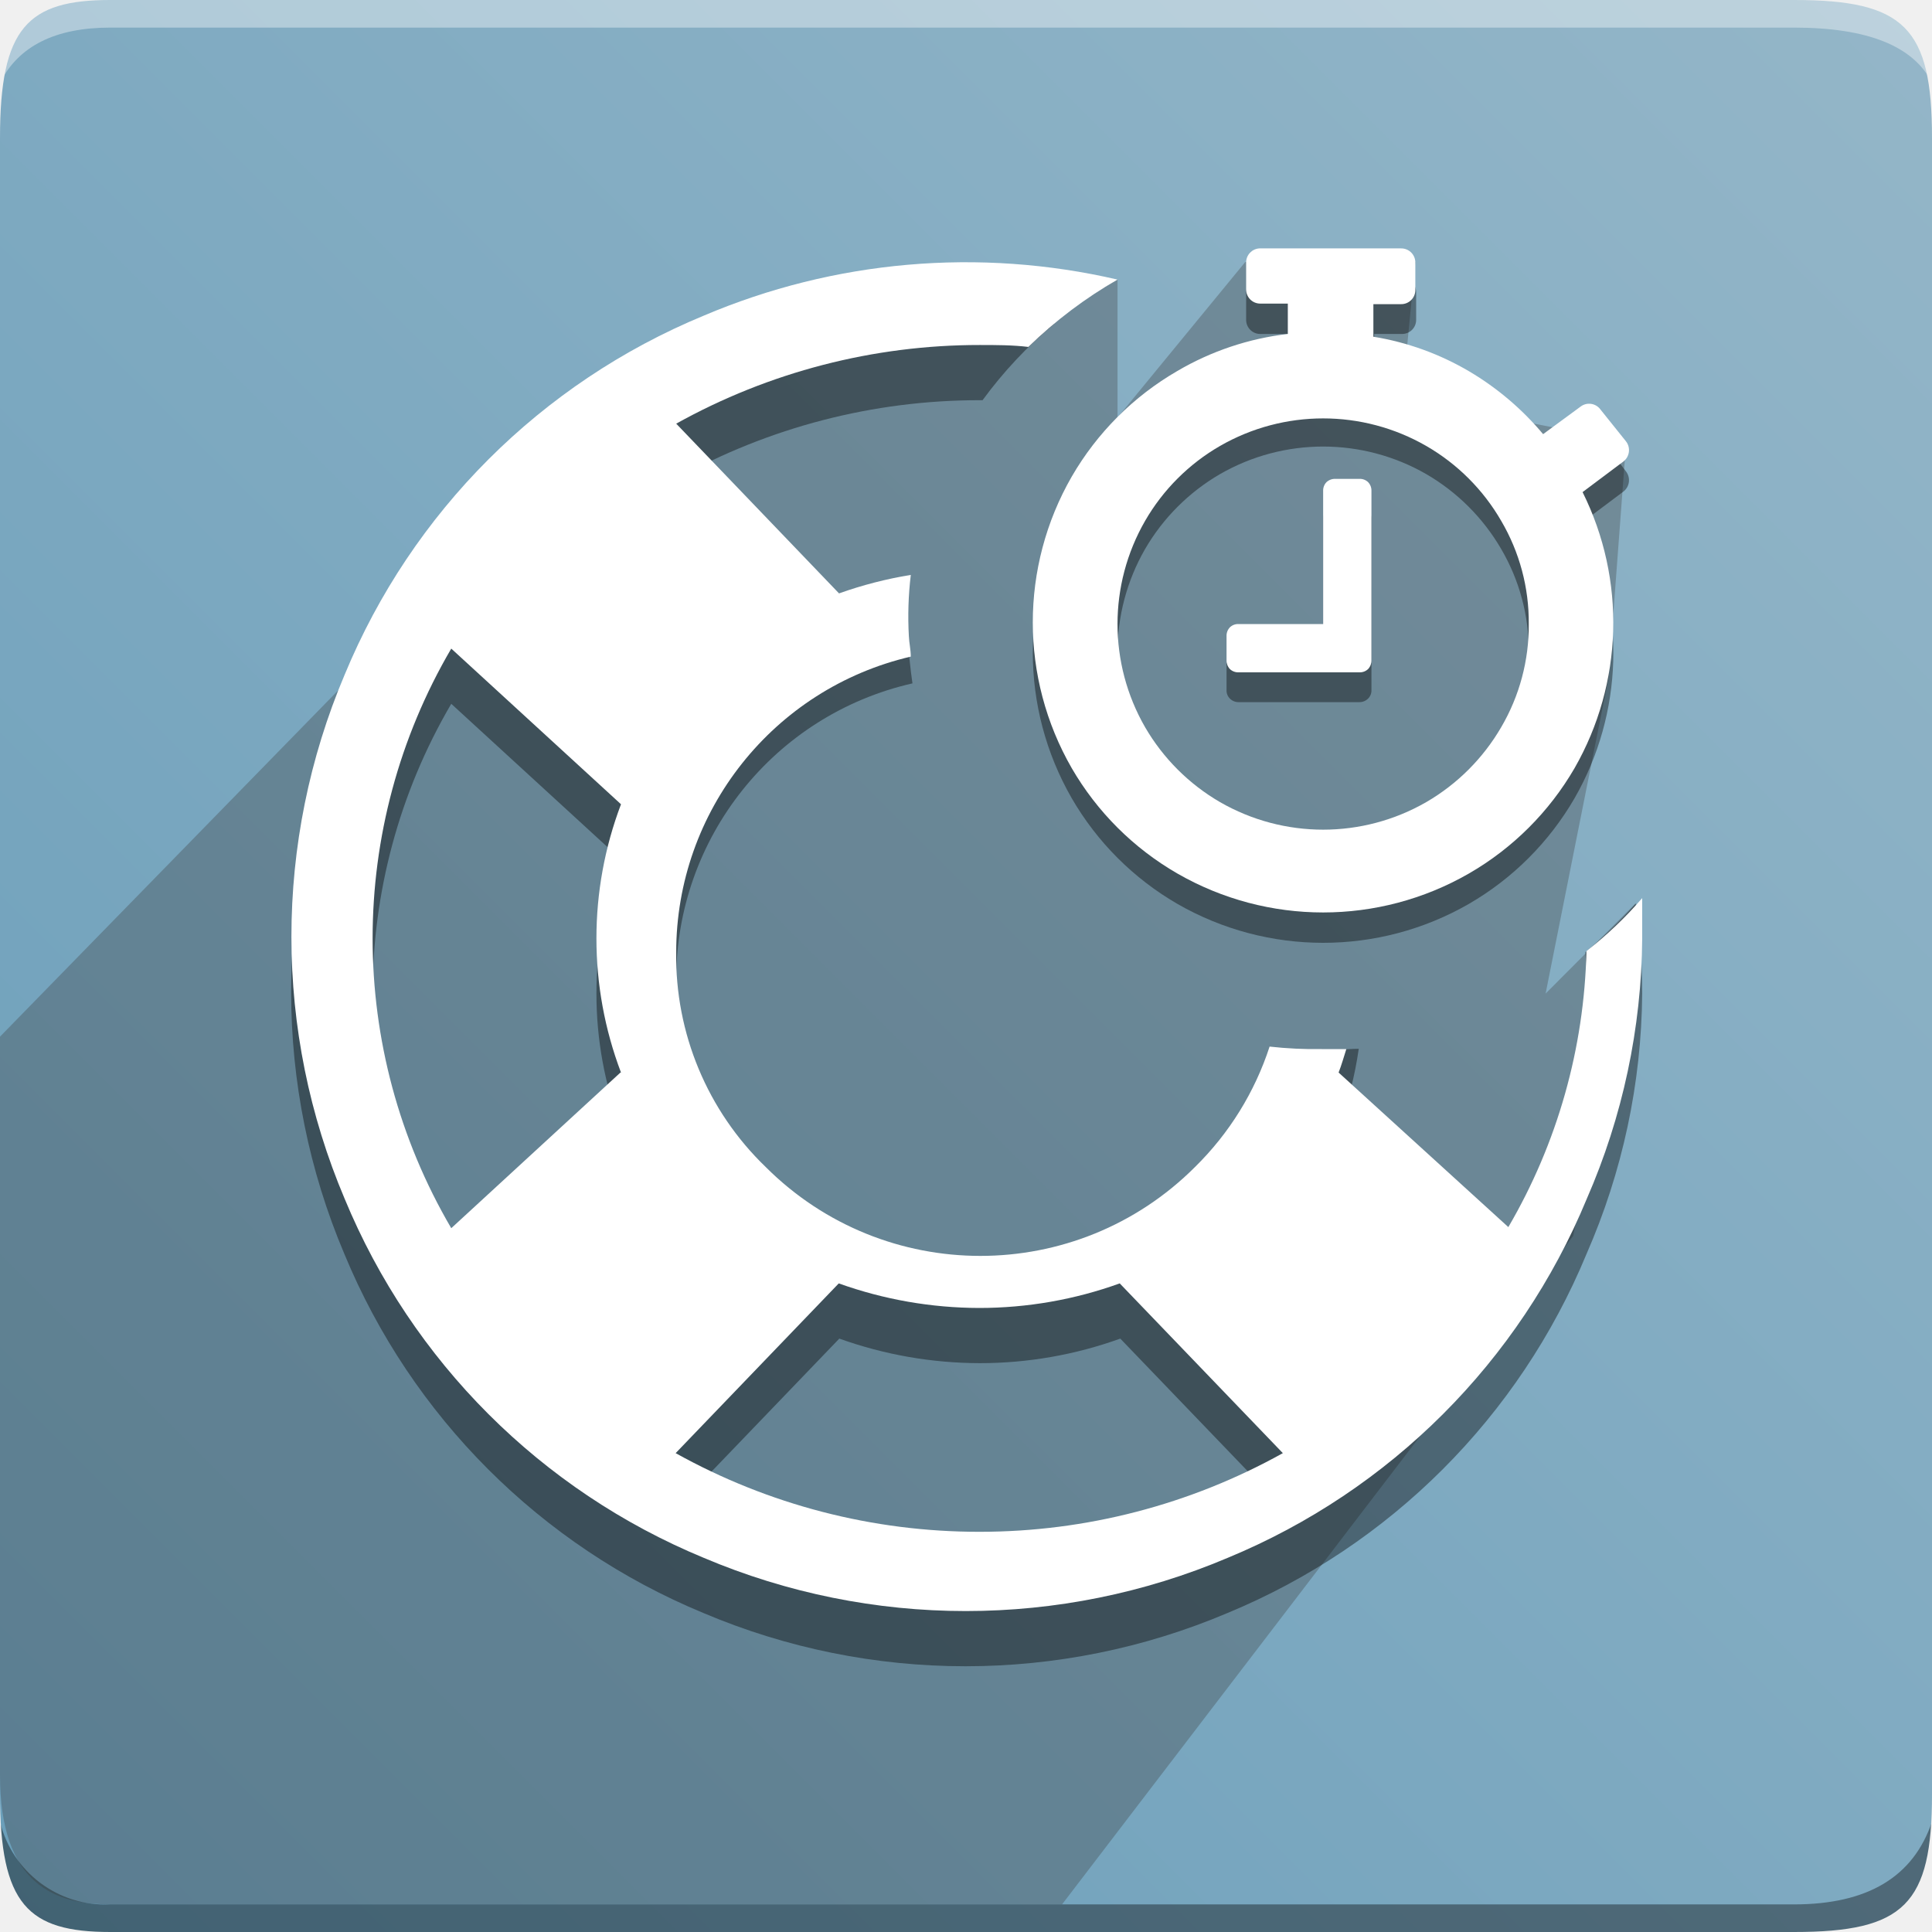
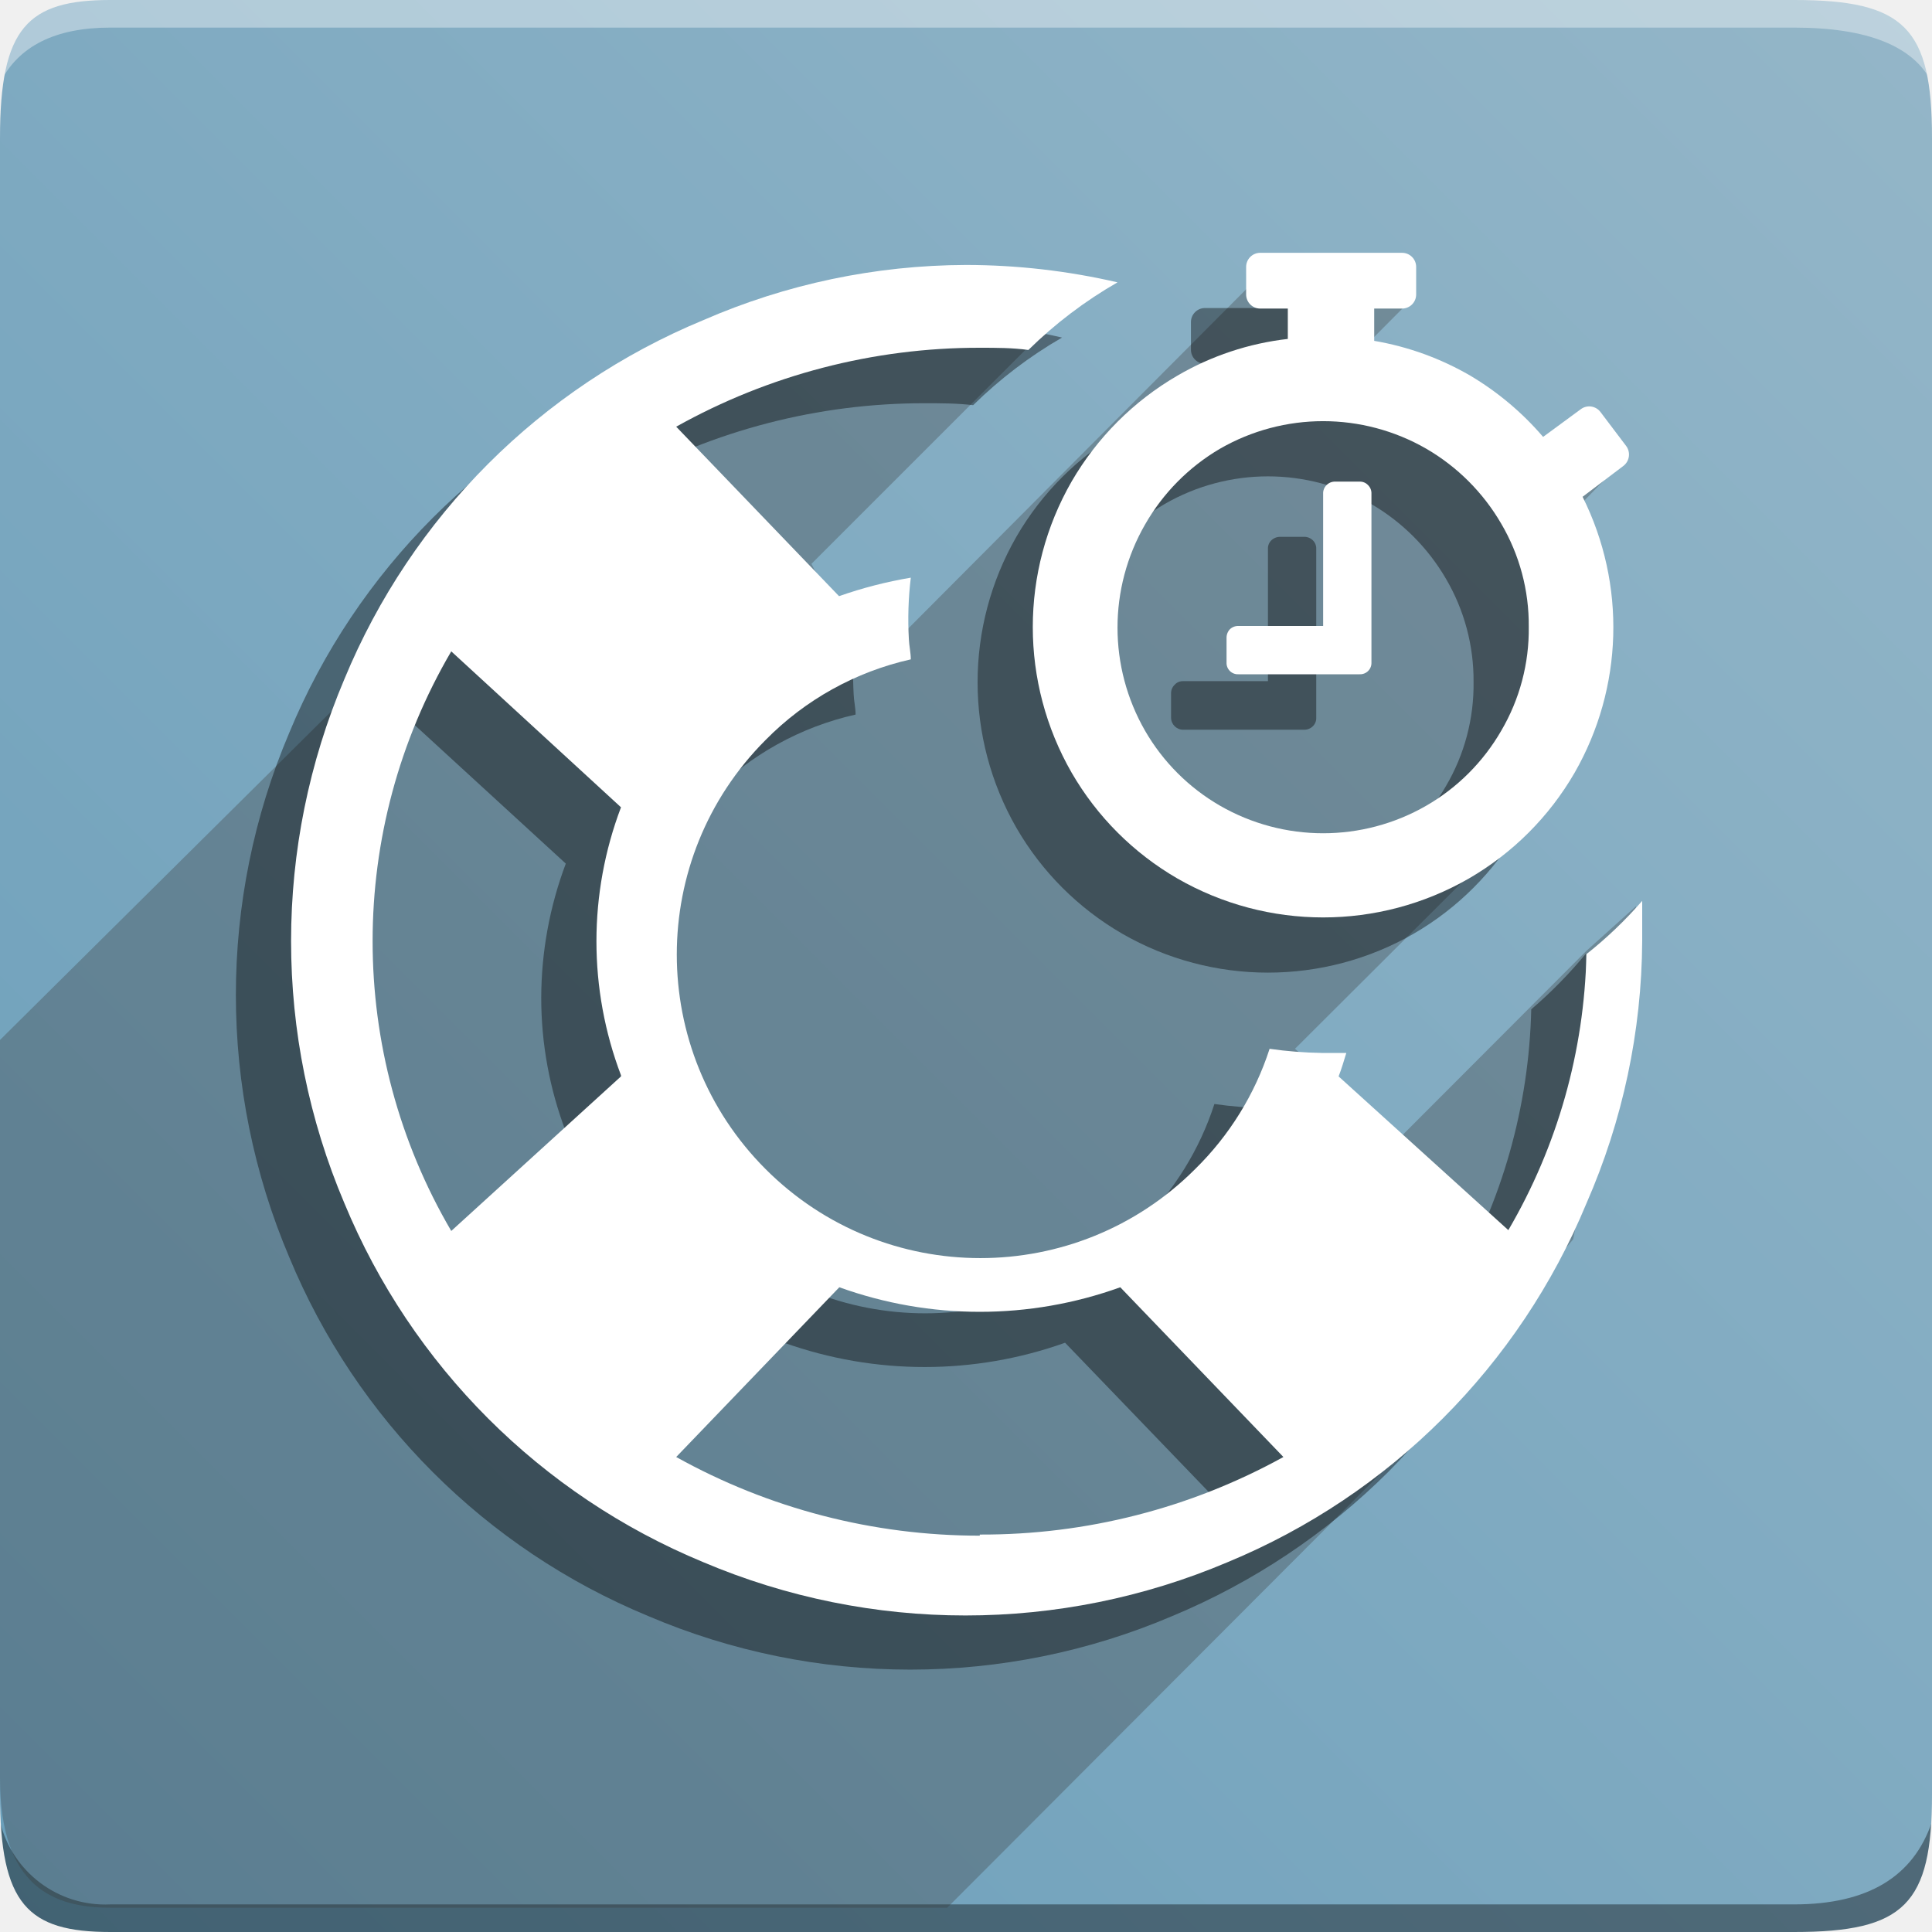
<svg xmlns="http://www.w3.org/2000/svg" id="Layer_1" data-name="Layer 1" viewBox="0 0 70 70">
  <defs>
    <mask id="mask" x="0" y="0" width="70" height="70" maskUnits="userSpaceOnUse">
      <g id="icon-b">
        <path id="icon-a" d="M4,0H65c4,0,5,1,5,5V65c0,4-1,5-5,5H4c-3,0-4-1-4-5V5C0,1,1,0,4,0Z" fill="#fff" fill-rule="evenodd" />
      </g>
    </mask>
    <linearGradient id="linear-gradient" x1="-1704.64" y1="568.8" x2="-1705.64" y2="567.8" gradientTransform="matrix(70, 0, 0, -70, 119394.99, 39816)" gradientUnits="userSpaceOnUse">
      <stop offset="0" stop-color="#94b6c8" />
      <stop offset="1" stop-color="#6a9eba" />
    </linearGradient>
  </defs>
  <g mask="url(#mask)">
    <g>
      <path d="M0,0H70V70H0Z" fill-rule="evenodd" fill="url(#linear-gradient)" />
      <path d="M4,1H65c2.67,0,4.33.67,5,2V0H0V3C.67,1.67,2,1,4,1Z" fill="#fff" fill-opacity="0.38" fill-rule="evenodd" />
      <path d="M4,69H65c2.67,0,4.33-1,5-3v4H0V66A3.92,3.92,0,0,0,4,69Z" fill-opacity="0.38" fill-rule="evenodd" />
-       <path d="M4,69c-2,0-4-.7-4-4.69V37.56L23.7,13.29l16.79-3.16v5l4.63-5.64h6.16l-.48,4.93L58.92,16l-.64,8.56L56,36l3.26-3.27L57,44.78,38.48,69Z" fill="#393939" fill-rule="evenodd" opacity="0.32" style="isolation: isolate" />
+       <path d="M4,69.12c-2,0-4-.7-4-4.69V37.68L13.5,24.29,26.78,11.5l10.48,1.07L29.4,20.43l.75,1.46,2.59,1.05L45.63,10l5.47.89-1.79,1.8a8.27,8.27,0,0,1,7.14,4.93c.1.19,2.29-.83,2.29-.83-.37.34-1.35,1.36-1.35,1.36L54.17,30.77,46.92,38l3.75,3.27,6.81-6.82,1.8-1.62L57,44.9l-7,8.51L34.32,69.12Z" fill="#393939" fill-rule="evenodd" opacity="0.32" style="isolation: isolate" />
      <g>
-         <path d="M57.44,34.5q.06.75.06,1.5a20.83,20.83,0,0,1-2.85,10.5L48.5,40.86A13.67,13.67,0,0,0,49.23,38c-.45,0-.89.07-1.34.07A15.25,15.25,0,0,1,46.23,38,11,11,0,0,1,35.5,46.5a11,11,0,0,1-11-11,11,11,0,0,1,8.56-10.74c-.08-.56-.14-1.13-.17-1.71a1.47,1.47,0,0,0,0-.21,15.38,15.38,0,0,0-2.48.66L24.5,17.35a22.58,22.58,0,0,1,11-2.85h.1a15.62,15.62,0,0,1,2.61-2.78A24.26,24.26,0,0,0,35,11.5a24,24,0,0,0-9.52,1.94,24,24,0,0,0-13,13,24.33,24.33,0,0,0,0,19,24,24,0,0,0,13,13,24.33,24.33,0,0,0,19,0,24,24,0,0,0,13-13A24,24,0,0,0,59.5,36a25.41,25.41,0,0,0-.22-3.27A17.1,17.1,0,0,1,57.44,34.5ZM22.5,40.86,16.35,46.5a20.77,20.77,0,0,1,0-21l6.15,5.64a13.71,13.71,0,0,0,0,9.72Zm13,16.64a22.58,22.58,0,0,1-11-2.85l5.91-6.15a15.16,15.16,0,0,0,5.09.89,15,15,0,0,0,5.09-.89l5.91,6.15A22.58,22.58,0,0,1,35.5,57.5Z" fill-rule="evenodd" opacity="0.4" style="isolation: isolate" />
-         <path d="M57.48,34.46a20.75,20.75,0,0,1-2.83,10L48.5,38.86c.11-.28.19-.57.28-.85-.3,0-.59,0-.89,0A14.94,14.94,0,0,1,46,37.92a10.8,10.8,0,0,1-2.7,4.36,11,11,0,0,1-15.56,0A10.59,10.59,0,0,1,24.5,34.5,11,11,0,0,1,33,23.79c0-.25-.06-.49-.07-.74A12.61,12.61,0,0,1,33,20.83a14.82,14.82,0,0,0-2.6.67L24.5,15.35a22.58,22.58,0,0,1,11-2.85c.59,0,1.18,0,1.76.07a16.13,16.13,0,0,1,3.23-2.44,24.29,24.29,0,0,0-15,1.31,24,24,0,0,0-13,13,24.33,24.33,0,0,0,0,19,24,24,0,0,0,13,13,24.33,24.33,0,0,0,19,0,24,24,0,0,0,13-13A24,24,0,0,0,59.5,34c0-.49,0-1,0-1.46A14.31,14.31,0,0,1,57.48,34.46Zm-35,4.4L16.35,44.5a20.77,20.77,0,0,1,0-21l6.15,5.64a13.71,13.71,0,0,0,0,9.72Zm13,16.64a22.58,22.58,0,0,1-11-2.85l5.91-6.15a15.16,15.16,0,0,0,5.09.89,15,15,0,0,0,5.09-.89l5.91,6.15A22.58,22.58,0,0,1,35.5,55.5Z" fill="#fff" fill-rule="evenodd" />
-       </g>
-       <g>
-         <path d="M49.69,18.81V25a.41.41,0,0,1-.12.31.44.44,0,0,1-.31.13H44.87a.44.44,0,0,1-.31-.13.41.41,0,0,1-.12-.31v-.88a.41.41,0,0,1,.12-.31.4.4,0,0,1,.31-.13h3.07V18.81a.41.41,0,0,1,.12-.31.46.46,0,0,1,.32-.13h.88a.44.44,0,0,1,.31.13A.41.41,0,0,1,49.69,18.81Zm5.7,4.82a7.28,7.28,0,0,0-1-3.74,7.49,7.49,0,0,0-2.71-2.71,7.49,7.49,0,0,0-7.48,0,7.49,7.49,0,0,0-2.71,2.71,7.49,7.49,0,0,0,0,7.48,7.41,7.41,0,0,0,2.71,2.71,7.49,7.49,0,0,0,7.48,0,7.41,7.41,0,0,0,2.71-2.71A7.25,7.25,0,0,0,55.39,23.63Zm.52-6.87,1.36-1a.51.51,0,0,1,.72.1l.93,1.23a.52.52,0,0,1-.1.72l-1.48,1.11a10.59,10.59,0,0,1-.29,10,10.5,10.5,0,0,1-3.83,3.83,10.59,10.59,0,0,1-10.56,0,10.5,10.5,0,0,1-3.83-3.83,10.59,10.59,0,0,1,0-10.56,10.47,10.47,0,0,1,3.83-3.82,10.09,10.09,0,0,1,4-1.34v-1.1h-1a.51.51,0,0,1-.51-.51v-1a.51.51,0,0,1,.51-.51h5.13a.51.51,0,0,1,.52.51v1a.51.51,0,0,1-.52.51h-1v1.17a10.57,10.57,0,0,1,6.17,3.5Z" fill-rule="evenodd" opacity="0.4" style="isolation: isolate" />
-         <path d="M49.69,17.79v6.13a.45.45,0,0,1-.12.32.43.43,0,0,1-.31.12H44.87a.43.43,0,0,1-.31-.12.45.45,0,0,1-.12-.32v-.87a.44.44,0,0,1,.12-.32.43.43,0,0,1,.31-.12h3.07V17.79a.44.44,0,0,1,.12-.32.45.45,0,0,1,.32-.12h.88a.43.43,0,0,1,.31.12A.44.44,0,0,1,49.69,17.79Zm5.7,4.82a7.25,7.25,0,0,0-1-3.74,7.41,7.41,0,0,0-2.71-2.71,7.49,7.49,0,0,0-7.48,0,7.41,7.41,0,0,0-2.71,2.71,7.49,7.49,0,0,0,0,7.48,7.49,7.49,0,0,0,2.71,2.71,7.49,7.49,0,0,0,7.48,0,7.49,7.49,0,0,0,2.71-2.71A7.28,7.28,0,0,0,55.39,22.61Zm.52-6.88,1.36-1a.51.51,0,0,1,.72.11L58.92,16a.52.52,0,0,1-.1.72l-1.48,1.11a10.61,10.61,0,0,1-.29,10,10.47,10.47,0,0,1-3.83,3.82,10.59,10.59,0,0,1-10.56,0,10.47,10.47,0,0,1-3.83-3.82,10.59,10.59,0,0,1,0-10.56,10.5,10.5,0,0,1,3.83-3.83,10.25,10.25,0,0,1,4-1.34v-1.1h-1a.51.51,0,0,1-.51-.51v-1A.51.51,0,0,1,45.63,9h5.13a.51.51,0,0,1,.52.51v1a.51.51,0,0,1-.52.51h-1v1.18a10,10,0,0,1,3.48,1.26A10.4,10.4,0,0,1,55.91,15.73Z" fill="#fff" fill-rule="evenodd" />
+         <g opacity="0.4">
+           <path d="M47.69,19.89V26a.41.41,0,0,1-.12.31.44.44,0,0,1-.32.13H42.87a.44.44,0,0,1-.44-.44v-.88a.42.42,0,0,1,.13-.31.39.39,0,0,1,.31-.13h3.07V19.89a.41.41,0,0,1,.12-.31.46.46,0,0,1,.32-.13h.87a.44.44,0,0,1,.32.13A.41.41,0,0,1,47.69,19.89Zm5.7,4.82a7.28,7.28,0,0,0-1-3.74,7.49,7.49,0,0,0-2.71-2.71,7.49,7.49,0,0,0-7.48,0A7.49,7.49,0,0,0,39.49,21a7.49,7.49,0,0,0,0,7.48,7.41,7.41,0,0,0,2.71,2.71,7.49,7.49,0,0,0,7.48,0,7.41,7.41,0,0,0,2.71-2.71A7.25,7.25,0,0,0,53.39,24.71Zm.52-6.87,1.36-1a.51.51,0,0,1,.72.1l.93,1.23a.52.52,0,0,1-.1.72L55.34,20a10.59,10.59,0,0,1-.29,10,10.5,10.5,0,0,1-3.83,3.83,10.59,10.59,0,0,1-10.56,0A10.5,10.5,0,0,1,36.83,30a10.59,10.59,0,0,1,0-10.56,10.47,10.47,0,0,1,3.83-3.82,10,10,0,0,1,4-1.34v-1.1h-1a.51.51,0,0,1-.51-.51v-1a.51.51,0,0,1,.51-.51h5.13a.51.51,0,0,1,.51.51v1a.51.51,0,0,1-.51.51h-1v1.17a10.57,10.57,0,0,1,6.17,3.5Z" fill-rule="evenodd" />
+           <path d="M55.48,36.57a20.78,20.78,0,0,1-2.83,10L46.5,41c.1-.28.19-.56.28-.85-.3,0-.59,0-.89,0A14.93,14.93,0,0,1,44,40a10.73,10.73,0,0,1-2.7,4.36,11,11,0,0,1-15.56,0,11,11,0,0,1,0-15.55A10.65,10.65,0,0,1,31,25.89c0-.24-.06-.48-.07-.73A12.67,12.67,0,0,1,31,22.93a14.86,14.86,0,0,0-2.6.68L22.5,17.46a22.58,22.58,0,0,1,11-2.85c.59,0,1.17,0,1.76.07a16,16,0,0,1,3.22-2.45A24.36,24.36,0,0,0,33,11.61a24,24,0,0,0-9.52,1.94,24,24,0,0,0-13,13,24.3,24.3,0,0,0,0,19,24,24,0,0,0,13,13,24.19,24.19,0,0,0,19,0,24.37,24.37,0,0,0,7.82-5.22,24.67,24.67,0,0,0,5.23-7.82,24,24,0,0,0,1.94-9.51c0-.49,0-1,0-1.46A16.26,16.26,0,0,1,55.48,36.57ZM20.5,41l-6.15,5.65a20.77,20.77,0,0,1,0-21l6.15,5.64a13.88,13.88,0,0,0-.89,4.86A13.62,13.62,0,0,0,20.5,41Zm13,16.65a22.59,22.59,0,0,1-11-2.86l5.91-6.14a15.16,15.16,0,0,0,10.18,0l5.91,6.14A22.51,22.51,0,0,1,33.5,57.61Z" fill-rule="evenodd" />
+         </g>
+         <g>
+           <path d="M49.69,17.89V24a.41.41,0,0,1-.43.43H44.87a.41.41,0,0,1-.43-.43v-.88a.45.45,0,0,1,.12-.32.43.43,0,0,1,.31-.12h3.07V17.89a.41.41,0,0,1,.12-.31.42.42,0,0,1,.32-.13h.88a.4.4,0,0,1,.31.13A.41.41,0,0,1,49.69,17.89Zm5.7,4.82a7.25,7.25,0,0,0-1-3.74,7.49,7.49,0,0,0-2.71-2.71,7.49,7.49,0,0,0-7.48,0A7.49,7.49,0,0,0,41.49,19a7.49,7.49,0,0,0,0,7.48,7.41,7.41,0,0,0,2.71,2.71,7.49,7.49,0,0,0,7.48,0,7.41,7.41,0,0,0,2.71-2.71A7.25,7.25,0,0,0,55.39,22.71Zm.52-6.88,1.36-1a.51.51,0,0,1,.72.1l.93,1.23a.52.52,0,0,1-.1.72L57.34,18a10.59,10.59,0,0,1-.29,10,10.5,10.5,0,0,1-3.83,3.83,10.59,10.59,0,0,1-10.56,0A10.5,10.5,0,0,1,38.83,28a10.59,10.59,0,0,1,0-10.56,10.57,10.57,0,0,1,3.83-3.83,10.23,10.23,0,0,1,4-1.33v-1.1h-1a.51.51,0,0,1-.51-.51v-1a.51.51,0,0,1,.51-.51h5.13a.51.51,0,0,1,.52.51v1a.51.51,0,0,1-.52.51h-1v1.17a10.4,10.4,0,0,1,3.48,1.26A10.6,10.6,0,0,1,55.91,15.83Z" fill="#fff" fill-rule="evenodd" />
+           <path d="M57.48,34.57a20.71,20.71,0,0,1-2.83,10L48.5,39c.11-.28.19-.56.28-.85-.3,0-.59,0-.89,0A14.93,14.93,0,0,1,46,38a10.73,10.73,0,0,1-2.7,4.36,11,11,0,0,1-15.56,0,11,11,0,0,1,0-15.55A10.65,10.65,0,0,1,33,23.89c0-.24-.06-.49-.07-.73A12.67,12.67,0,0,1,33,20.93a15.76,15.76,0,0,0-2.6.67L24.5,15.46a22.48,22.48,0,0,1,11-2.86c.59,0,1.18,0,1.76.08a15.8,15.8,0,0,1,3.23-2.45A24.45,24.45,0,0,0,35,9.6a24,24,0,0,0-9.52,2,24,24,0,0,0-13,13,24.3,24.3,0,0,0,0,19,24,24,0,0,0,13,13,24.33,24.33,0,0,0,19,0,24,24,0,0,0,13-13A24,24,0,0,0,59.5,34.1c0-.48,0-1,0-1.46A15,15,0,0,1,57.48,34.57ZM22.5,39,16.35,44.6a20.77,20.77,0,0,1,0-21l6.15,5.65a13.69,13.69,0,0,0,0,9.71Zm13,16.64a22.58,22.58,0,0,1-11-2.85l5.91-6.15a15,15,0,0,0,10.18,0l5.91,6.15A22.58,22.58,0,0,1,35.5,55.6Z" fill="#fff" fill-rule="evenodd" />
+         </g>
      </g>
    </g>
  </g>
</svg>
